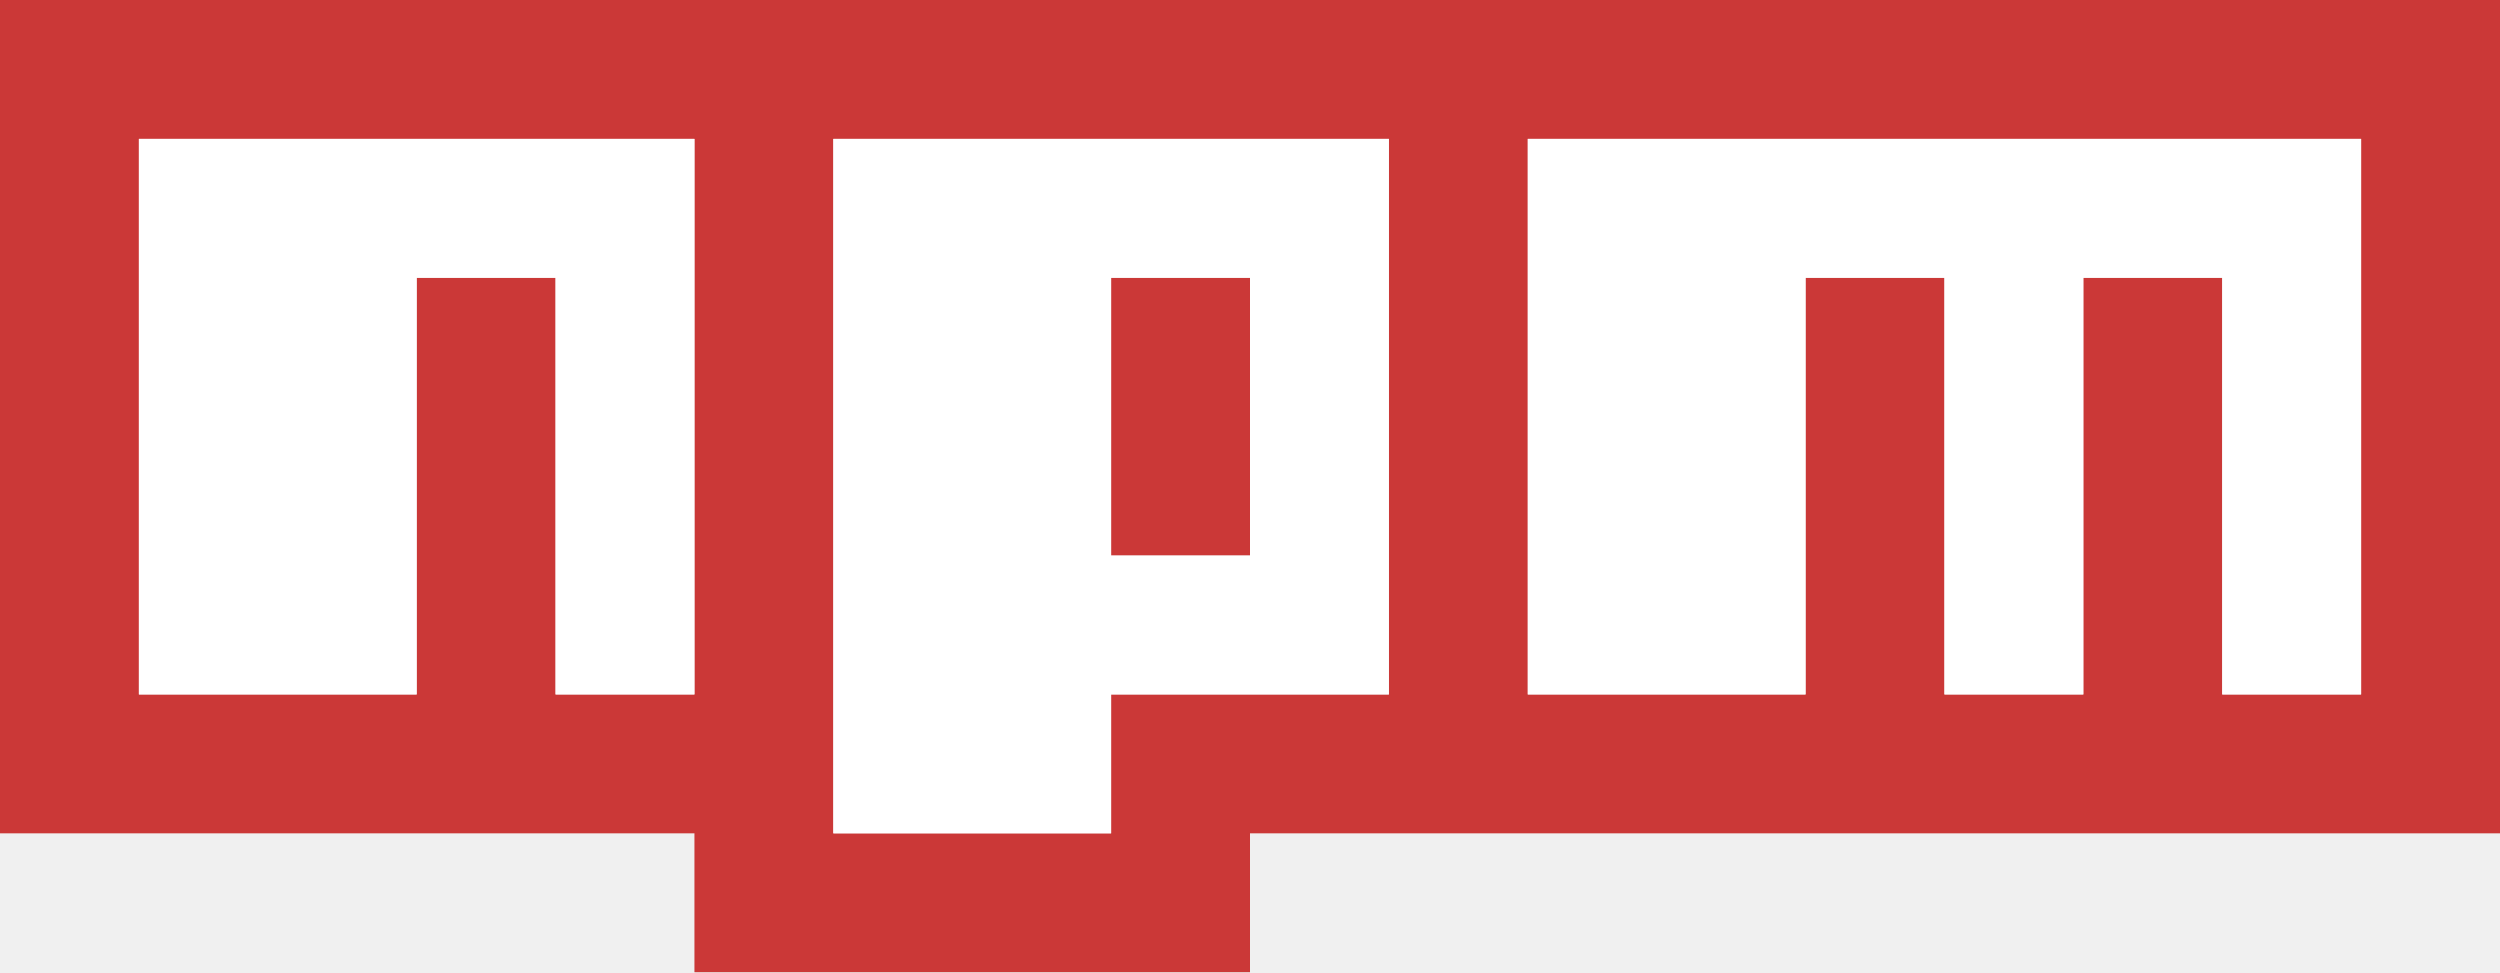
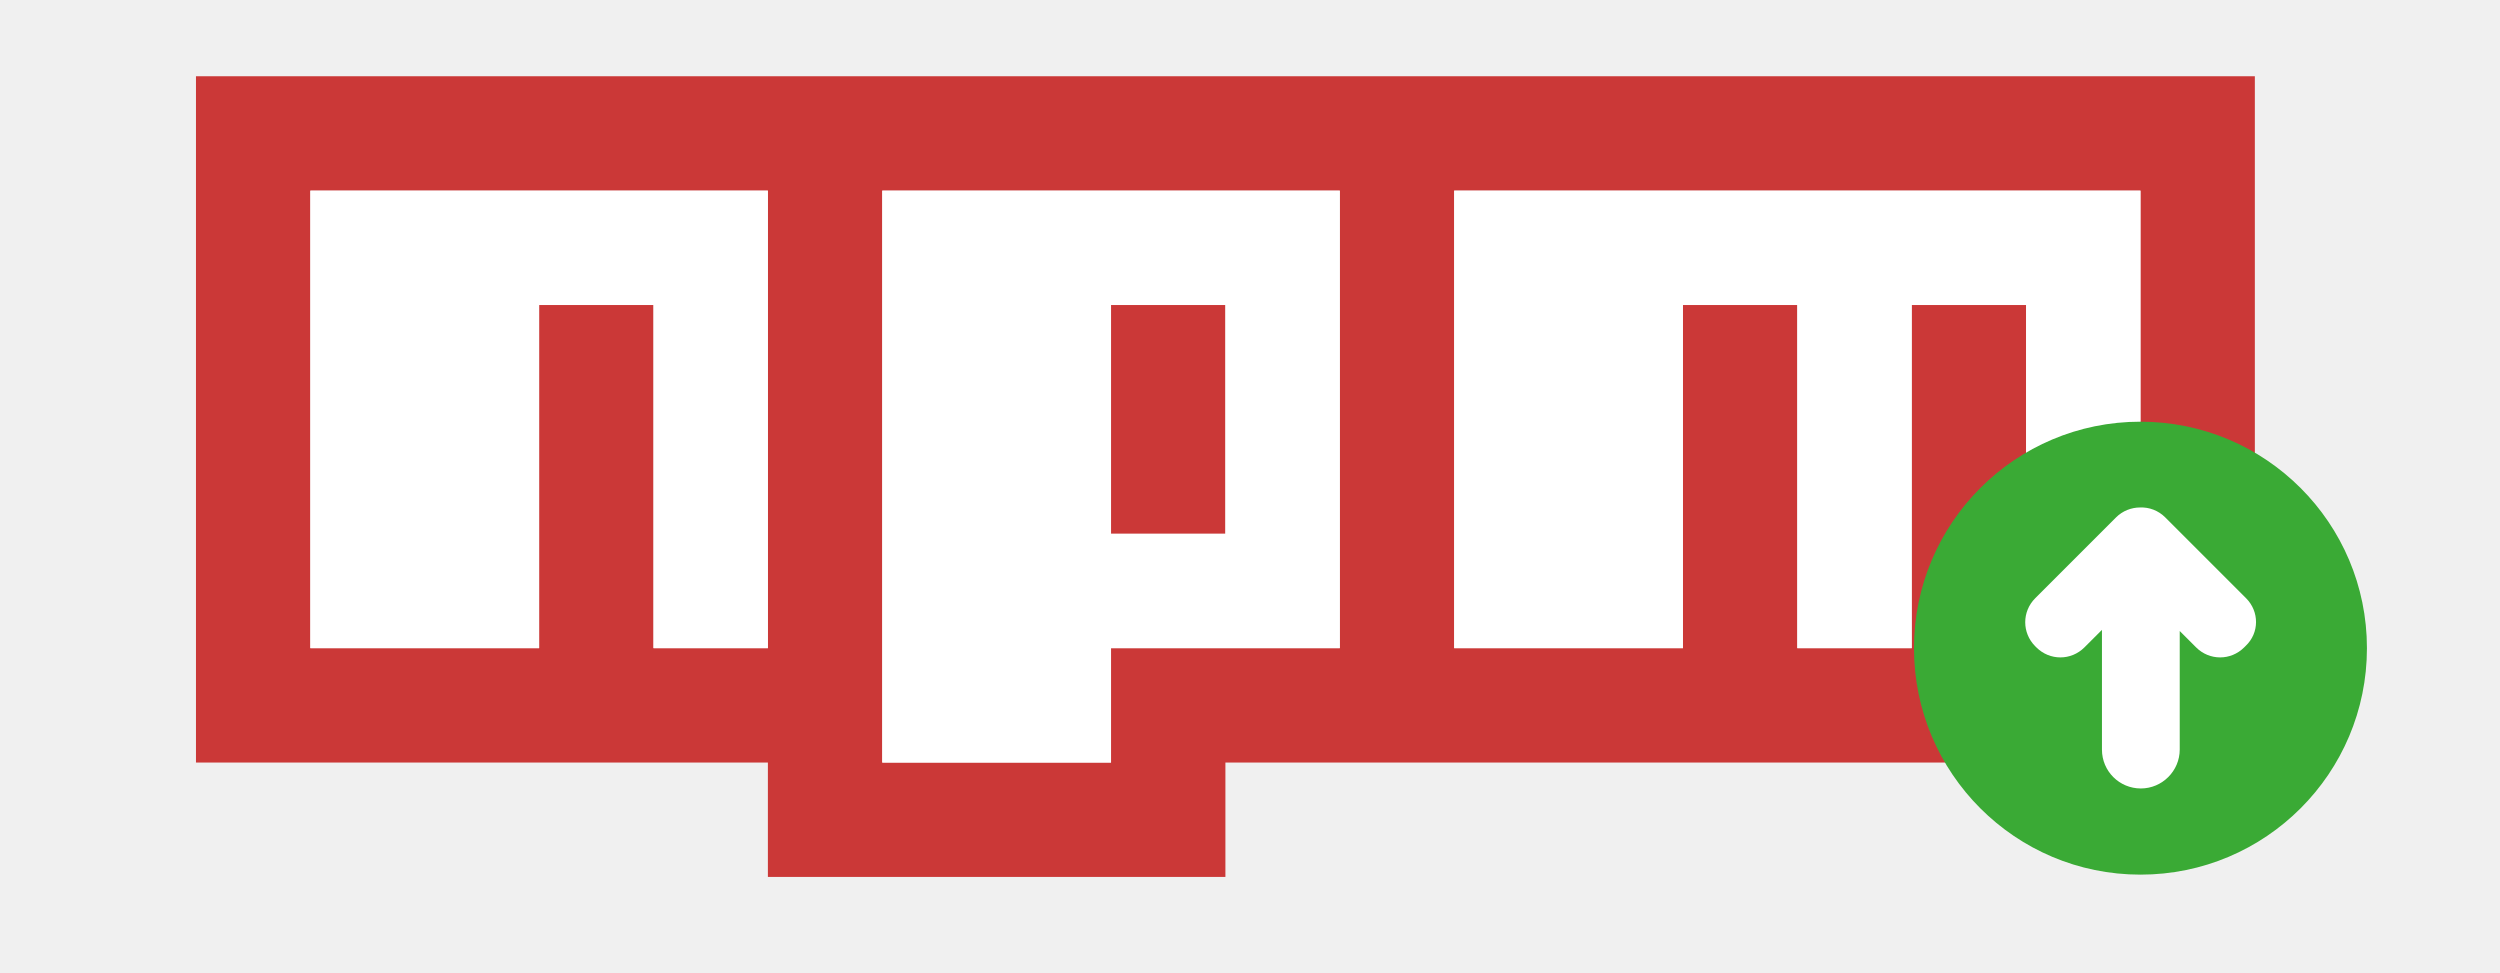
- <svg xmlns="http://www.w3.org/2000/svg" version="1.1" x="0px" y="0px" width="540px" height="210px" viewBox="0 0 18 7">
-   <path fill="#CB3837" d="M0,0h18v6H9v1H5V6H0V0z M1,5h2V2h1v3h1V1H1V5z M6,1v5h2V5h2V1H6z M8,2h1v2H8V2z M11,1v4h2V2h1v3h1V2h1v3h1V1H11z" />
-   <polygon fill="#FFFFFF" points="1,5 3,5 3,2 4,2 4,5 5,5 5,1 1,1 " />
-   <path fill="#FFFFFF" d="M6,1v5h2V5h2V1H6z M9,4H8V2h1V4z" />
-   <polygon fill="#FFFFFF" points="11,1 11,5 13,5 13,2 14,2 14,5 15,5 15,2 16,2 16,5 17,5 17,1 " />
+ <svg xmlns="http://www.w3.org/2000/svg" version="1.1" id="Calque_1" x="0px" y="0px" viewBox="0 0 655.7 255" style="enable-background:new 0 0 655.7 255;" xml:space="preserve">
+   <style type="text/css">
+ 	.st0{fill:#CB3837;}
+ 	.st1{fill:#FFFFFF;}
+ 	.st2{fill:#3AAA35;}
+ </style>
+   <path class="st0" d="M51.4,20h540v180h-270v30h-120v-30h-150V20z M81.4,170h60V80h30v90h30V50h-120V170z M231.4,50v150h60v-30h60V50  H231.4z M291.4,80h30v60h-30V80z M381.4,50v120h60V80h30v90h30V80h30v90h30V50H381.4z" />
+   <polygon class="st1" points="81.4,170 141.4,170 141.4,80 171.4,80 171.4,170 201.4,170 201.4,50 81.4,50 " />
+   <path class="st1" d="M231.4,50v150h60v-30h60V50H231.4z M321.4,140h-30V80h30V140z" />
+   <polygon class="st1" points="381.4,50 381.4,170 441.4,170 441.4,80 471.4,80 471.4,170 501.4,170 501.4,80 531.4,80 531.4,170  561.4,170 561.4,50 " />
+   <g>
+     <g id="Flèche_00000164504560347961529750000008785524390616684983_">
+       <circle class="st2" cx="561.4" cy="170" r="59.4" />
+       <path class="st1" d="M589.1,156.9l-21.2-21.2c-1.8-1.8-4.2-2.7-6.6-2.6c-2.3,0-4.6,0.9-6.3,2.6l-21.2,21.2    c-3.5,3.5-3.5,9.1,0,12.6l0.3,0.3c3.5,3.5,9.1,3.5,12.6,0l4.6-4.6v31.4c0,5.7,4.6,10.2,10.2,10.2s10.2-4.6,10.2-10.2v-31.1    l4.3,4.3c3.5,3.5,9.1,3.5,12.6,0l0.4-0.4C592.6,166,592.6,160.4,589.1,156.9L589.1,156.9z" />
+     </g>
+   </g>
</svg>
